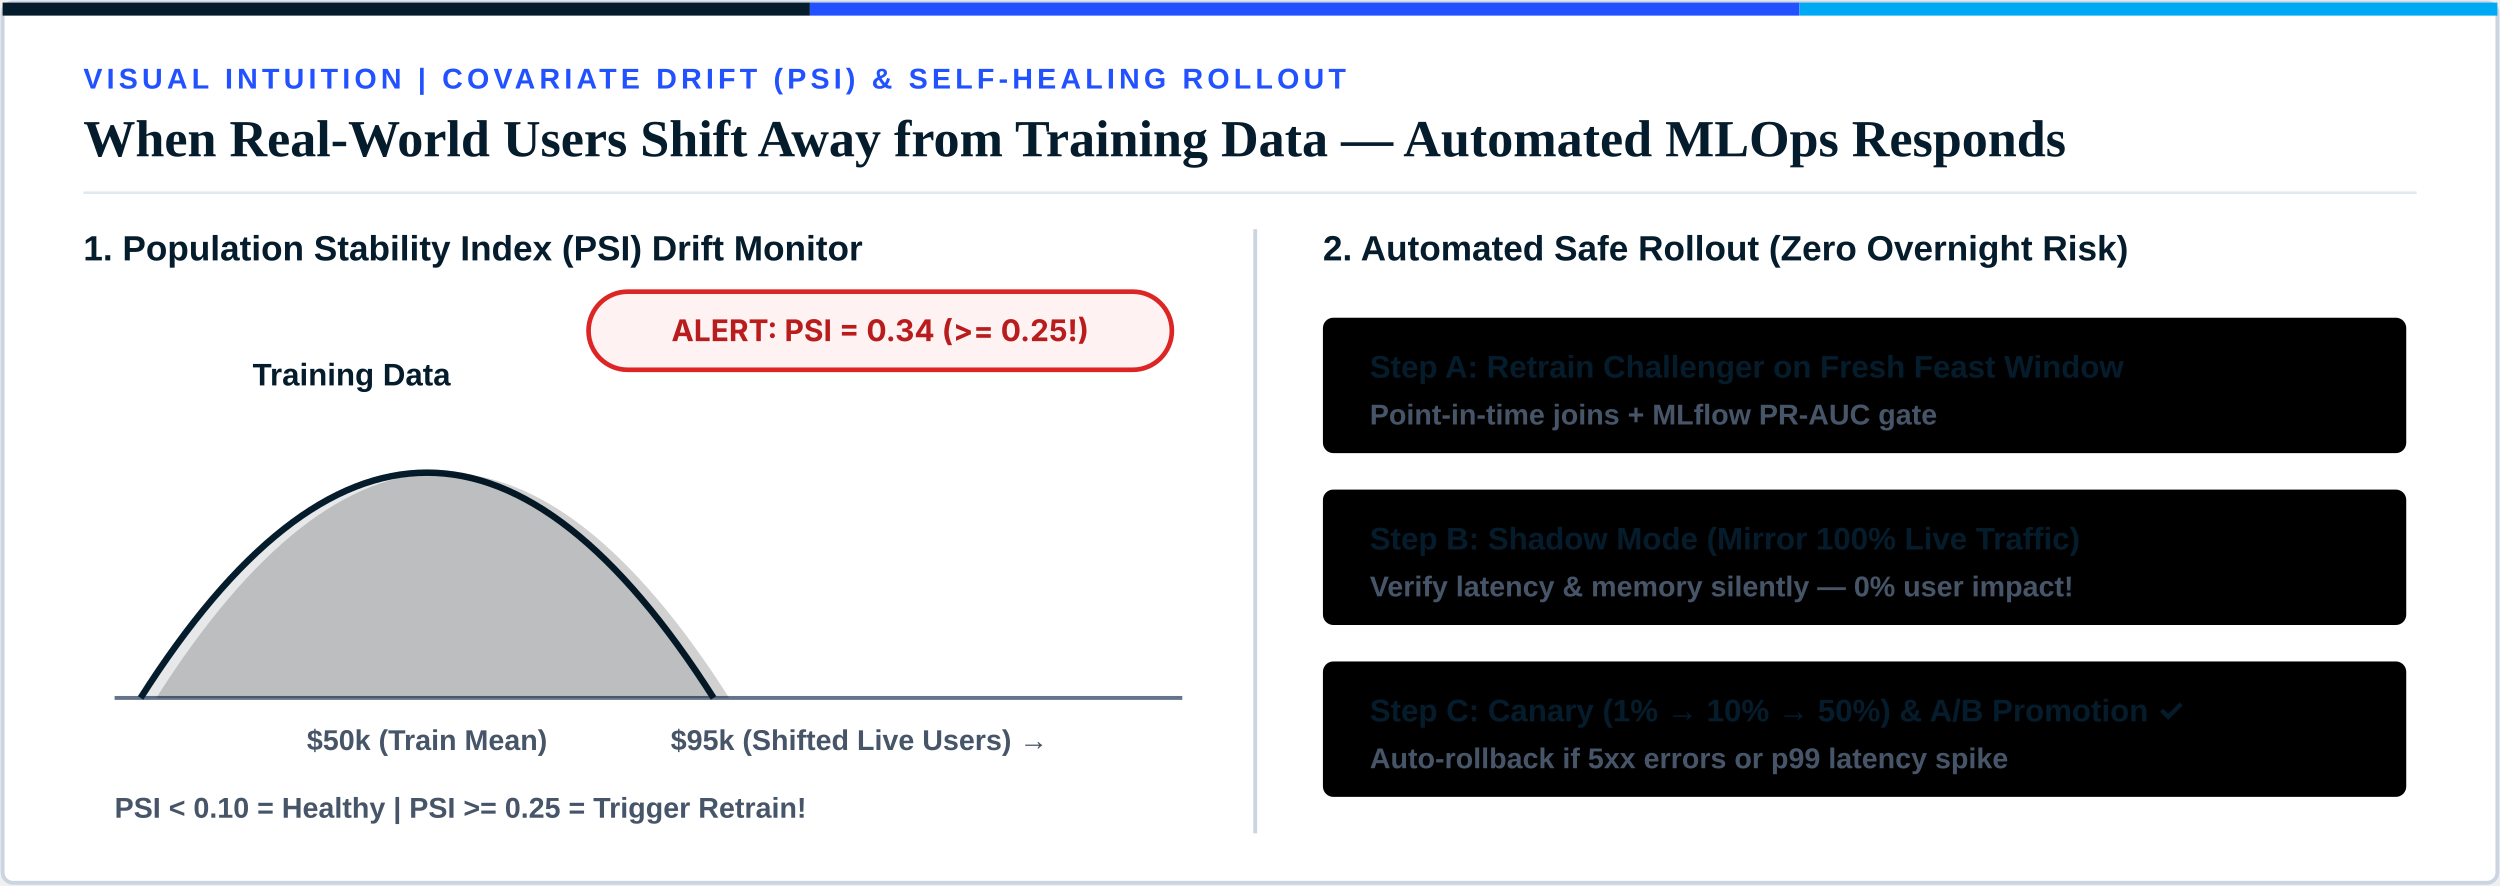
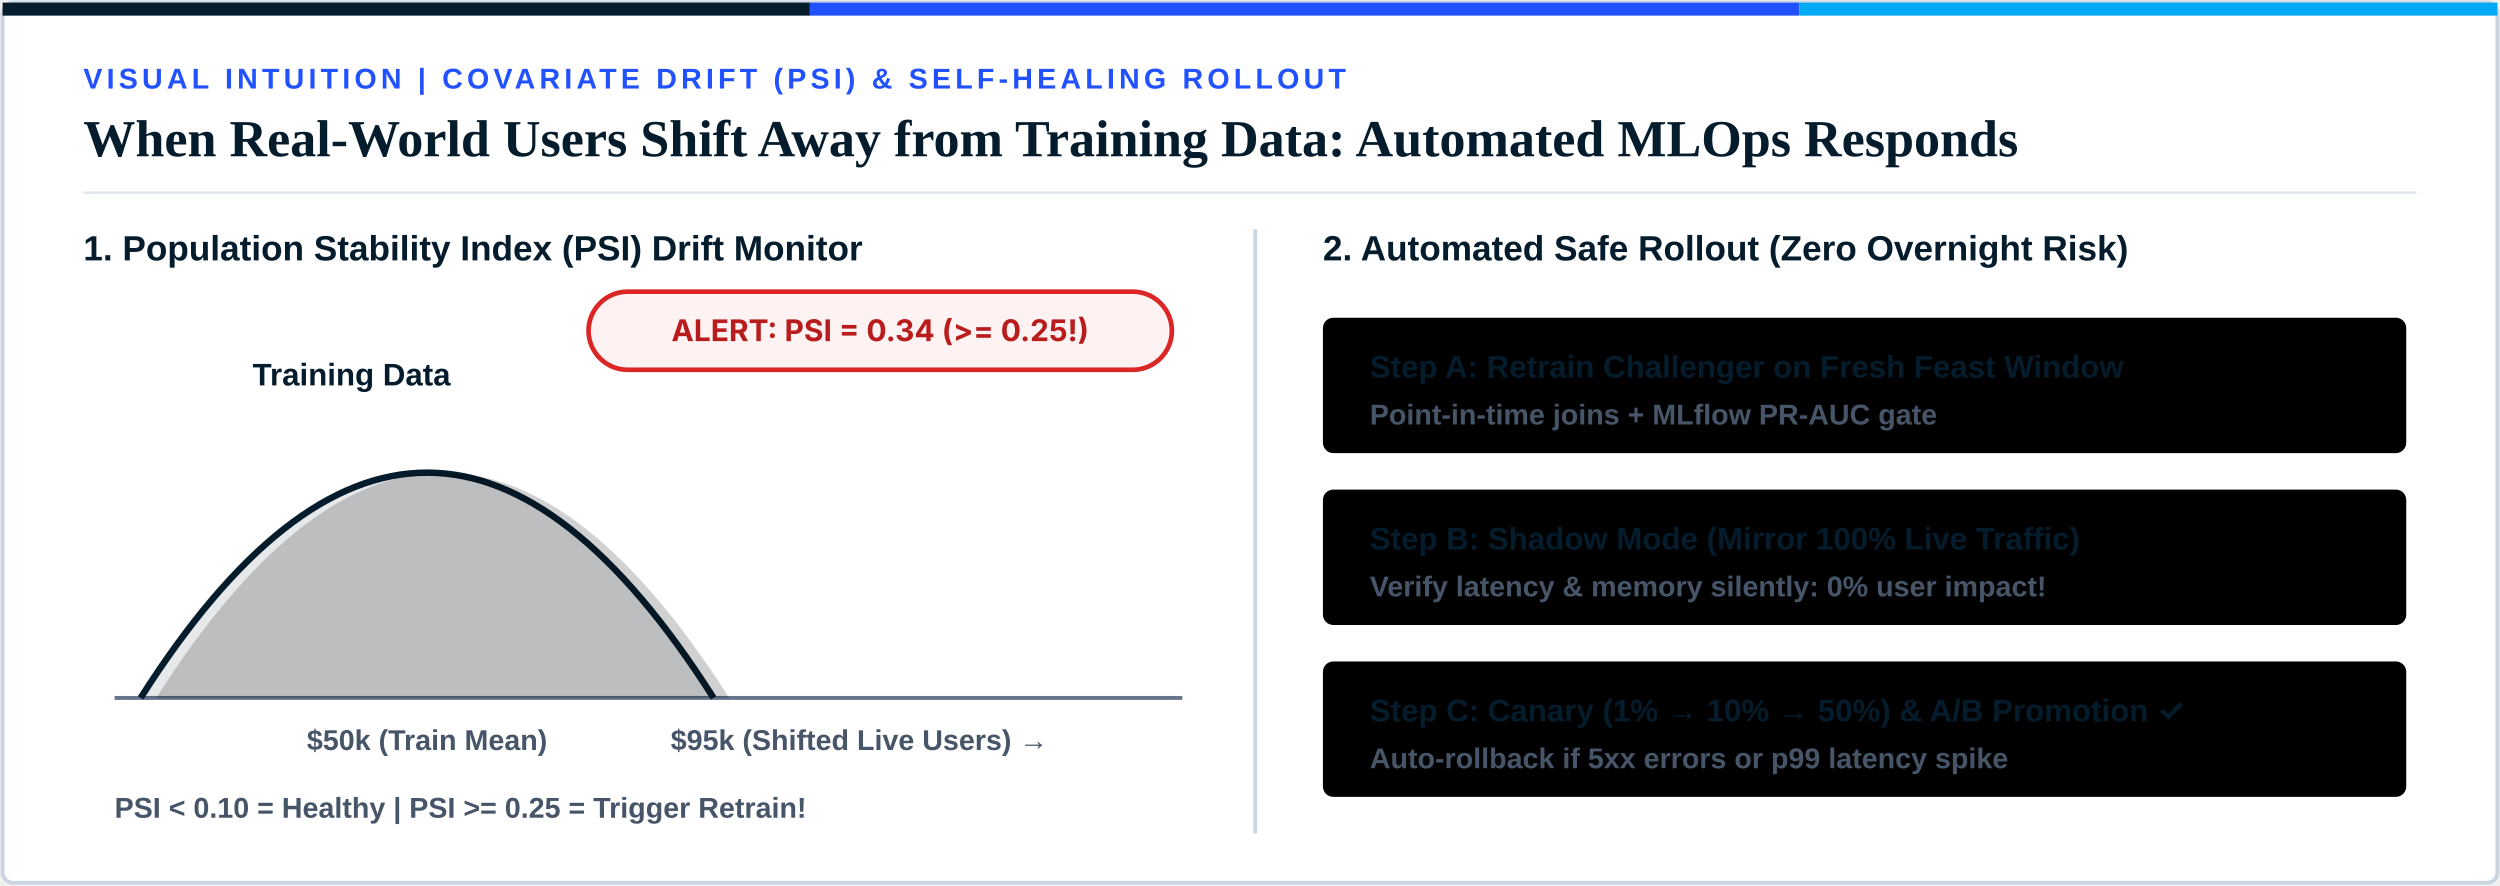
<svg xmlns="http://www.w3.org/2000/svg" viewBox="0 0 960 340" width="100%" height="auto" role="img" aria-label="Animated PSI Data Drift bell-curve shift triggering automated Shadow and Canary retraining">
  <style>
    .bg { fill: #FFFFFF; stroke: #CBD5E1; stroke-width: 1.5; }
    .kicker { font: 700 11px -apple-system, 'Segoe UI', Arial, sans-serif; fill: #2251FF; letter-spacing: 1.6px; }
    .title { font: 700 20px Georgia, 'Times New Roman', serif; fill: #051C2C; }
    .panel { font: 700 13.5px -apple-system, 'Segoe UI', Arial, sans-serif; fill: #051C2C; }
    .box-txt { font: 700 12px -apple-system, 'Segoe UI', Arial, sans-serif; fill: #051C2C; }
    .small { font: 600 11px -apple-system, 'Segoe UI', Arial, sans-serif; fill: #475569; }

    /* Live distribution slides right away from Training baseline */
    @keyframes driftSlide {
      0%, 22%   { transform: translateX(0px); stroke: #2251FF; fill: #2251FF; }
      52%, 86%  { transform: translateX(118px); stroke: #DC2626; fill: #DC2626; }
      100%      { transform: translateX(0px); stroke: #2251FF; fill: #2251FF; }
    }
    /* PSI alert badge switches when drift crosses &gt;= 0.25 */
    @keyframes alertShow {
      0%, 40%   { opacity: 0; }
      50%, 86%  { opacity: 1; }
      100%      { opacity: 0; }
    }
    /* Pipeline stages light up sequentially after PSI trigger */
    @keyframes pipe1 { 0%, 48% { fill: #F8FAFC; stroke: #CBD5E1; } 50%, 64% { fill: #EFF6FF; stroke: #2251FF; stroke-width: 2.5; } 65%, 100% { fill: #F8FAFC; stroke: #CBD5E1; } }
    @keyframes pipe2 { 0%, 64% { fill: #F8FAFC; stroke: #CBD5E1; } 65%, 79% { fill: #EFF6FF; stroke: #2251FF; stroke-width: 2.5; } 80%, 100% { fill: #F8FAFC; stroke: #CBD5E1; } }
    @keyframes pipe3 { 0%, 79% { fill: #F8FAFC; stroke: #CBD5E1; } 80%, 96% { fill: #DCFCE7; stroke: #16A34A; stroke-width: 2.5; } 97%, 100% { fill: #F8FAFC; stroke: #CBD5E1; } }

    .live-curve { animation: driftSlide 6s ease-in-out infinite; fill-opacity: 0.18; stroke-width: 2.8; }
    .psi-alert  { animation: alertShow 6s infinite; }
    .st1 { animation: pipe1 6s infinite; }
    .st2 { animation: pipe2 6s infinite; }
    .st3 { animation: pipe3 6s infinite; }

    @media (prefers-reduced-motion: reduce) {
      .live-curve, .psi-alert, .st1, .st2, .st3 { animation: none; }
    }
  </style>
  <rect x="1" y="1" width="958" height="338" rx="4" class="bg" />
  <rect x="1" y="1" width="310" height="5" fill="#051C2C" />
  <rect x="311" y="1" width="380" height="5" fill="#2251FF" />
  <rect x="691" y="1" width="268" height="5" fill="#00A9F4" />
  <text x="32" y="34" class="kicker">VISUAL INTUITION  |  COVARIATE DRIFT (PSI) &amp; SELF-HEALING ROLLOUT</text>
-   <text x="32" y="60" class="title">When Real-World Users Shift Away from Training Data — Automated MLOps Responds</text>
+   <text x="32" y="60" class="title">When Real-World Users Shift Away from Training Data: Automated MLOps Responds</text>
  <line x1="32" y1="74" x2="928" y2="74" stroke="#E2E8F0" stroke-width="1" />
  <text x="32" y="100" class="panel">1. Population Stability Index (PSI) Drift Monitor</text>
  <line x1="44" y1="268" x2="454" y2="268" stroke="#64748B" stroke-width="1.5" />
  <text x="164" y="288" text-anchor="middle" class="small">$50k (Train Mean)</text>
  <text x="330" y="288" text-anchor="middle" class="small">$95k (Shifted Live Users) →</text>
  <path d="M 54 268 Q 164 95 274 268" fill="#051C2C" fill-opacity="0.10" stroke="#051C2C" stroke-width="2.5" />
  <text x="135" y="148" text-anchor="middle" class="box-txt">Training Data</text>
  <path d="M 60 268 Q 170 95 280 268" class="live-curve" />
  <g class="psi-alert">
    <rect x="226" y="112" width="224" height="30" rx="15" fill="#FEF2F2" stroke="#DC2626" stroke-width="1.8" />
    <text x="338" y="131" text-anchor="middle" font-family="-apple-system, 'Segoe UI', sans-serif" font-size="11.5" font-weight="700" fill="#B91C1C">ALERT: PSI = 0.34 (&gt;= 0.25!)</text>
  </g>
  <text x="44" y="314" class="small">PSI &lt; 0.10 = Healthy  |  PSI &gt;= 0.25 = Trigger Retrain!</text>
  <line x1="482" y1="88" x2="482" y2="320" stroke="#CBD5E1" stroke-width="1.5" />
  <text x="508" y="100" class="panel">2. Automated Safe Rollout (Zero Overnight Risk)</text>
  <rect x="508" y="122" width="416" height="52" rx="4" class="st1" />
  <text x="526" y="145" class="box-txt">Step A: Retrain Challenger on Fresh Feast Window</text>
  <text x="526" y="163" class="small">Point-in-time joins + MLflow PR-AUC gate</text>
  <rect x="508" y="188" width="416" height="52" rx="4" class="st2" />
  <text x="526" y="211" class="box-txt">Step B: Shadow Mode (Mirror 100% Live Traffic)</text>
-   <text x="526" y="229" class="small">Verify latency &amp; memory silently — 0% user impact!</text>
+   <text x="526" y="229" class="small">Verify latency &amp; memory silently: 0% user impact!</text>
  <rect x="508" y="254" width="416" height="52" rx="4" class="st3" />
  <text x="526" y="277" class="box-txt">Step C: Canary (1% → 10% → 50%) &amp; A/B Promotion ✓</text>
  <text x="526" y="295" class="small">Auto-rollback if 5xx errors or p99 latency spike</text>
</svg>
